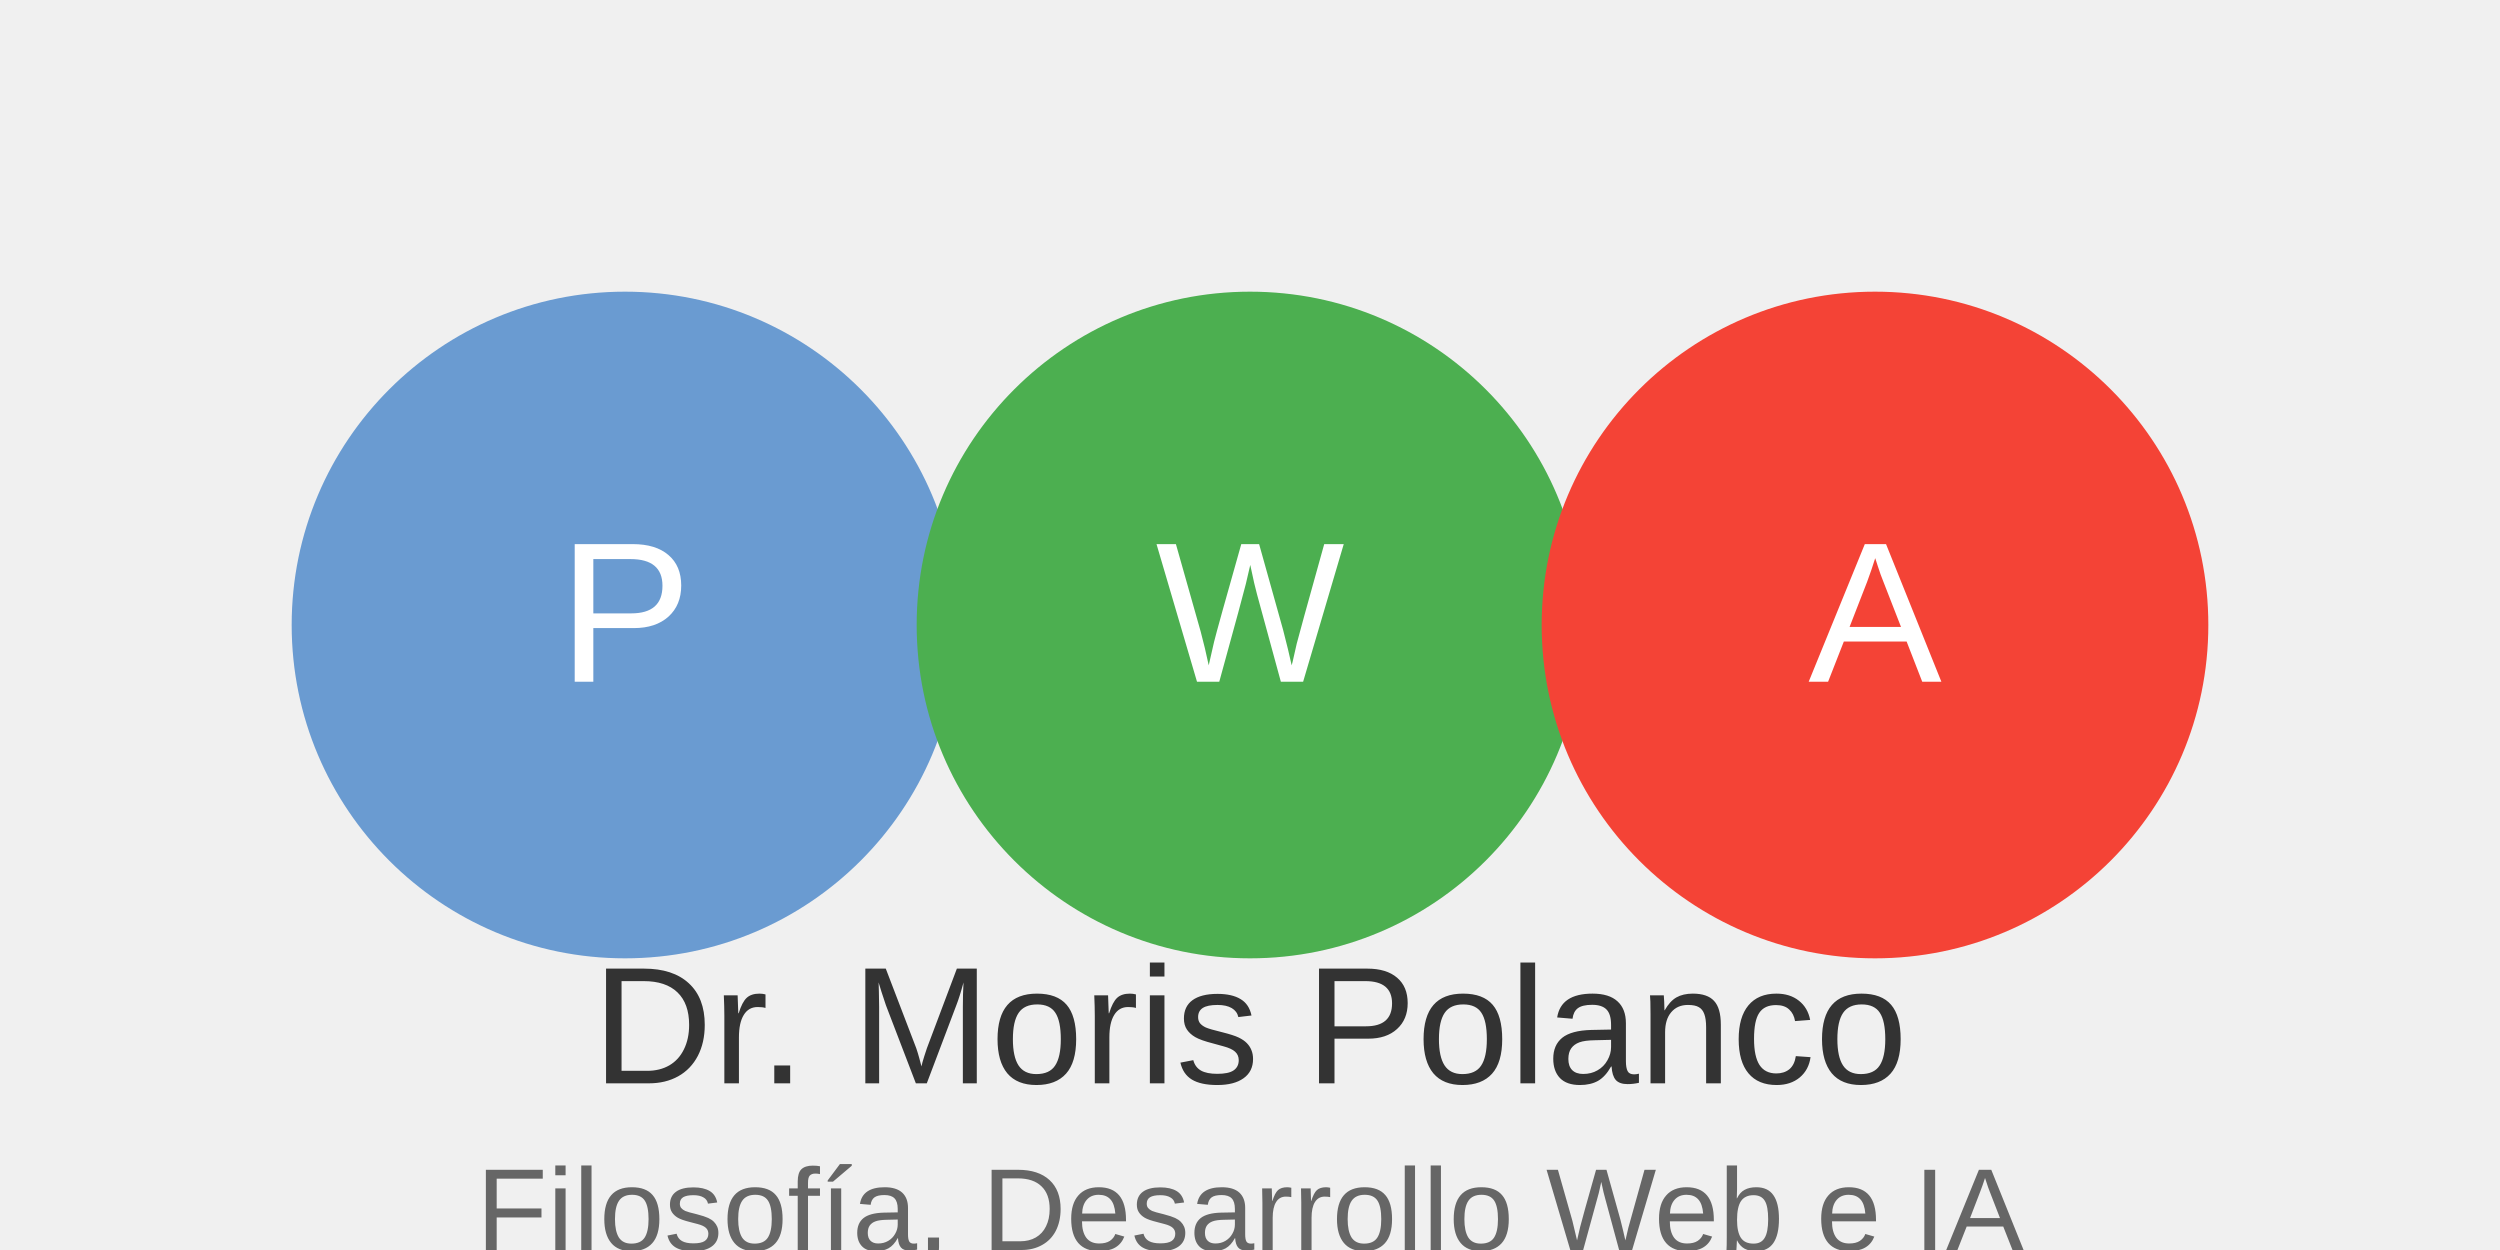
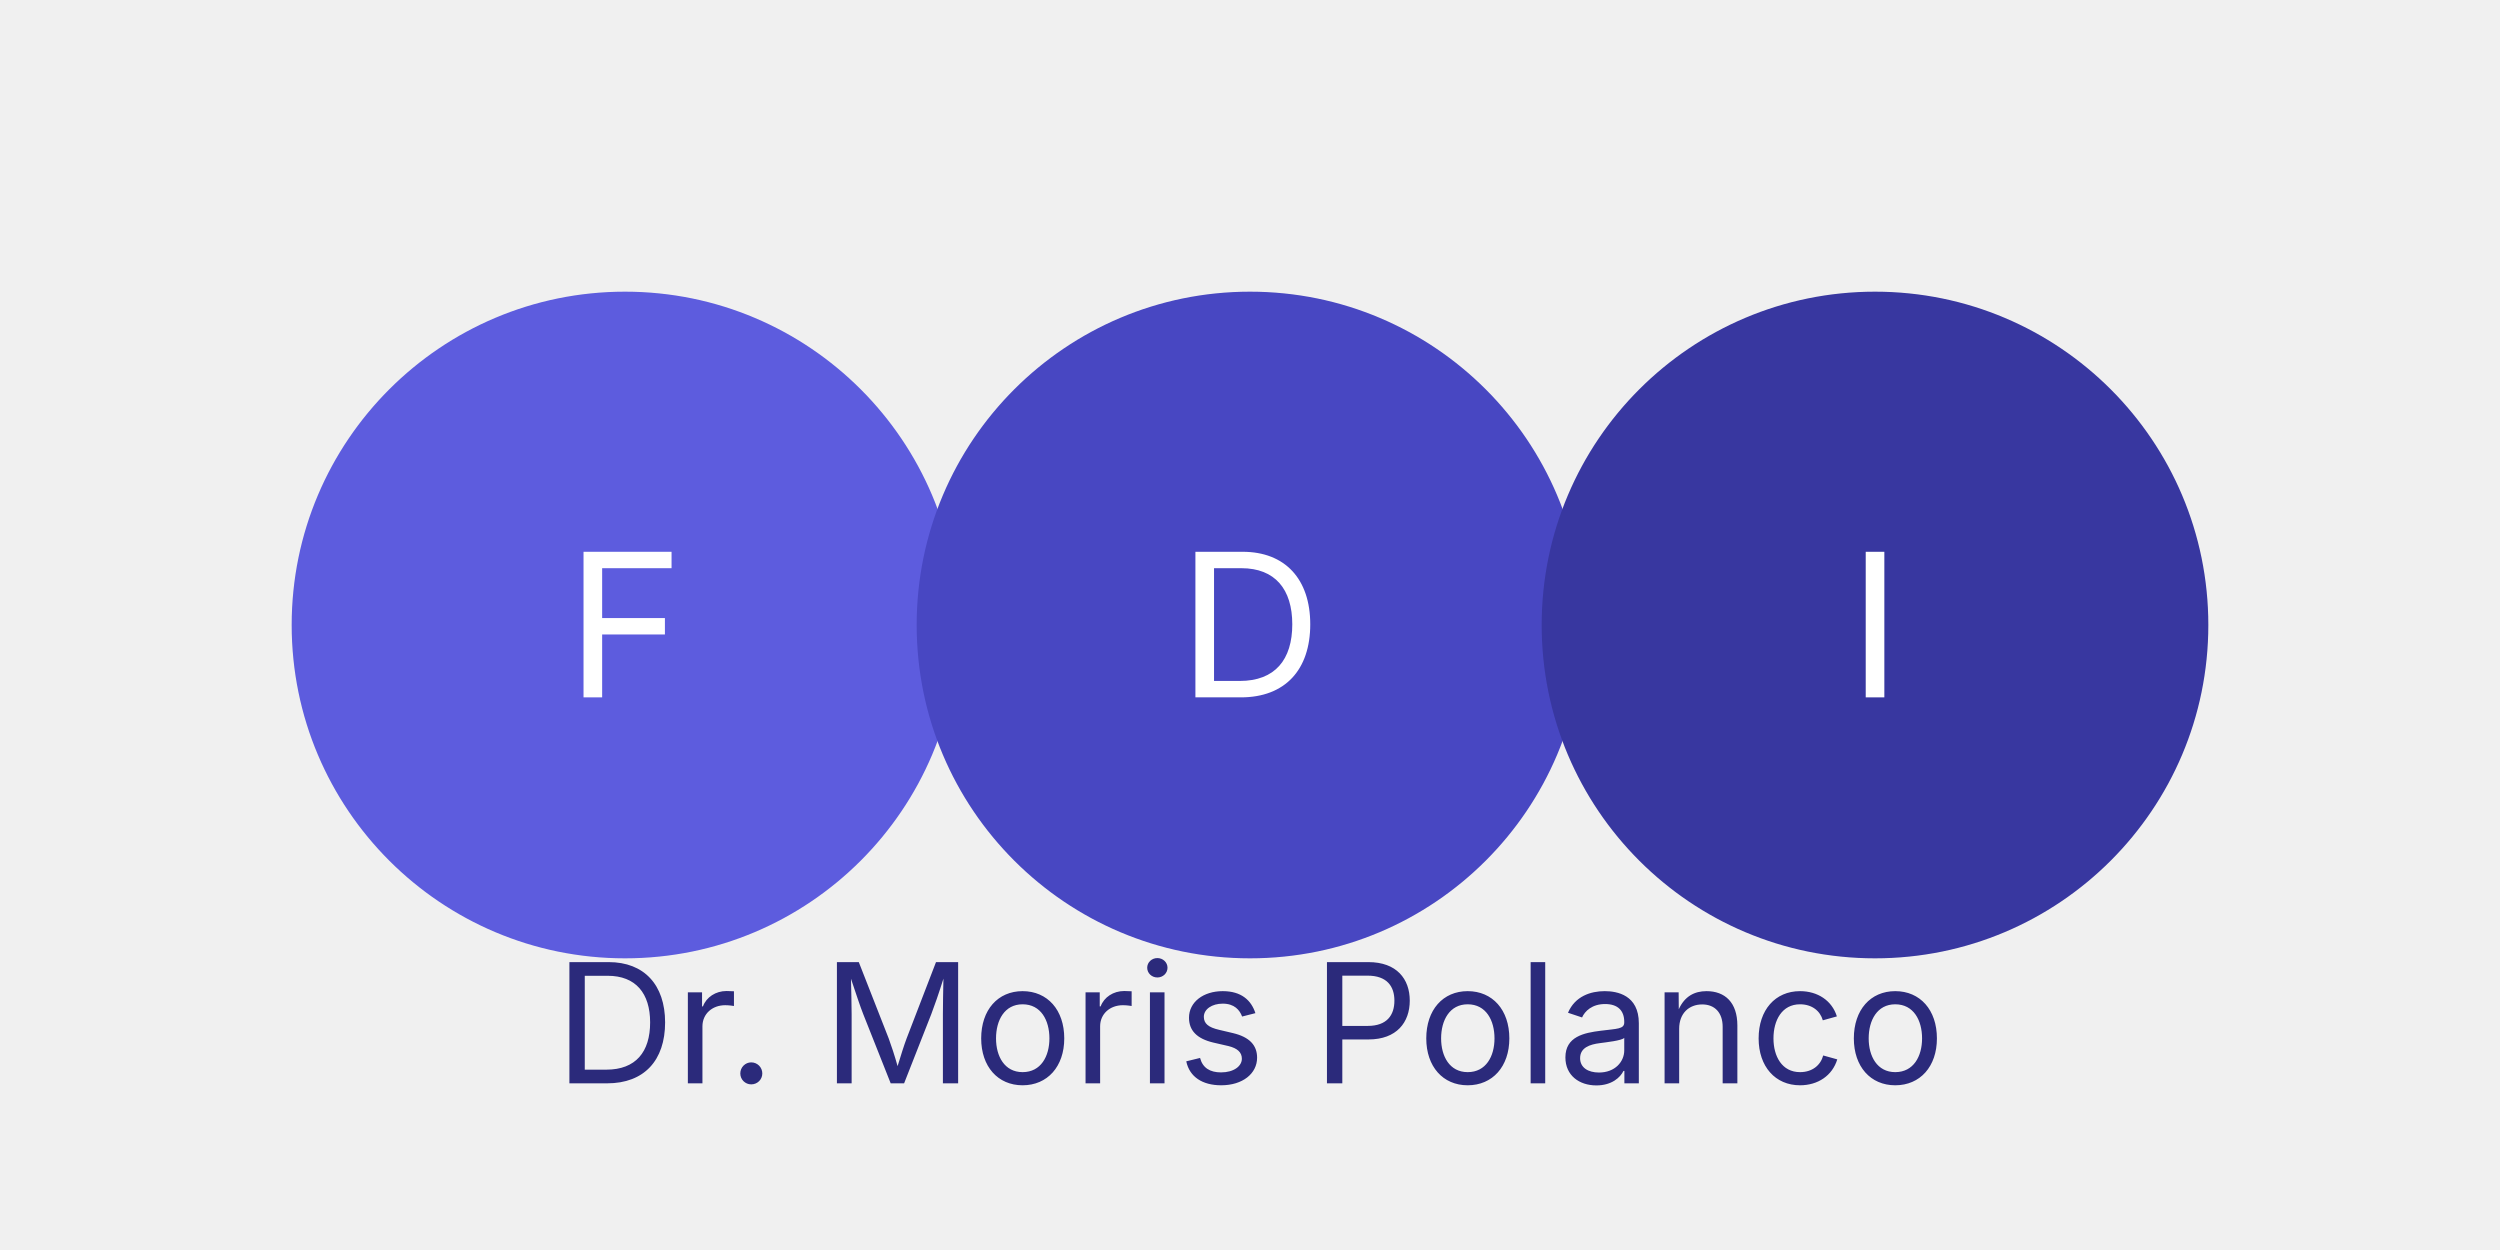
<svg xmlns="http://www.w3.org/2000/svg" width="300" height="150" viewBox="0 0 300 150">
  <rect width="100%" height="100%" fill="#f0f0f0" rx="15" />
-   <circle cx="75" cy="75" r="40" fill="#6a9bd1" />
-   <text x="75" y="75" font-family="Arial" font-size="24" fill="#fff" text-anchor="middle" dominant-baseline="middle">P</text>
-   <circle cx="150" cy="75" r="40" fill="#4caf50" />
-   <text x="150" y="75" font-family="Arial" font-size="24" fill="#fff" text-anchor="middle" dominant-baseline="middle">W</text>
-   <circle cx="225" cy="75" r="40" fill="#f44336" />
-   <text x="225" y="75" font-family="Arial" font-size="24" fill="#fff" text-anchor="middle" dominant-baseline="middle">A</text>
-   <text x="150" y="130" font-family="Arial" font-size="20" fill="#333" text-anchor="middle">Dr. Moris Polanco</text>
-   <text x="150" y="150" font-family="Arial" font-size="14" fill="#666" text-anchor="middle">Filosofía, Desarrollo Web e IA</text>
+   <circle cx="75" cy="75" r="40" fill="#5D5CDE" />
+   <text x="75" y="75" font-family="Inter" font-size="24" fill="#fff" text-anchor="middle" dominant-baseline="middle">F</text>
+   <circle cx="150" cy="75" r="40" fill="#4847c2" />
+   <text x="150" y="75" font-family="Inter" font-size="24" fill="#fff" text-anchor="middle" dominant-baseline="middle">D</text>
+   <circle cx="225" cy="75" r="40" fill="#3837a0" />
+   <text x="225" y="75" font-family="Inter" font-size="24" fill="#fff" text-anchor="middle" dominant-baseline="middle">I</text>
+   <text x="150" y="130" font-family="Inter" font-size="20" fill="#2b2a7b" text-anchor="middle">Dr. Moris Polanco</text>
</svg>
